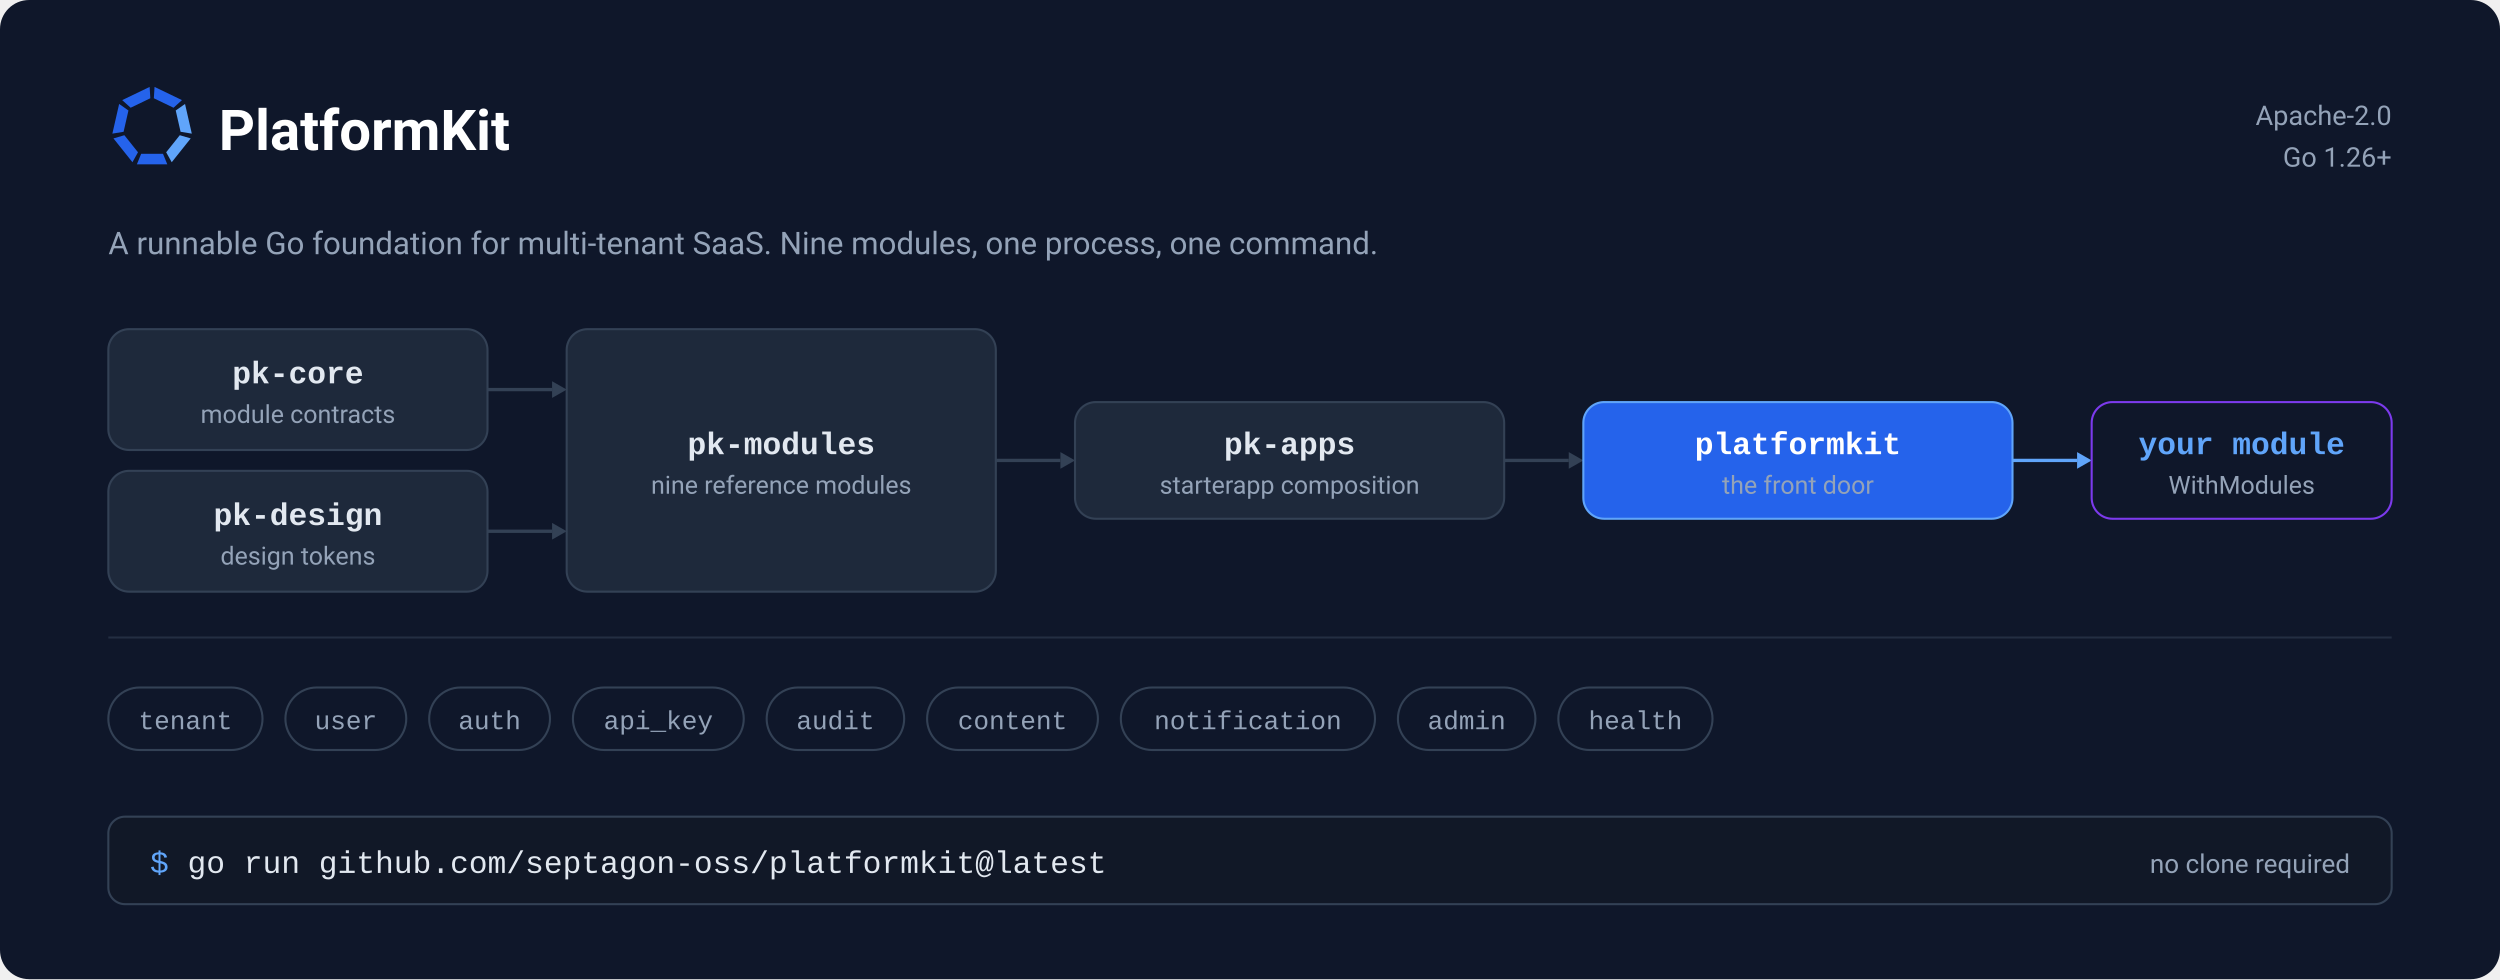
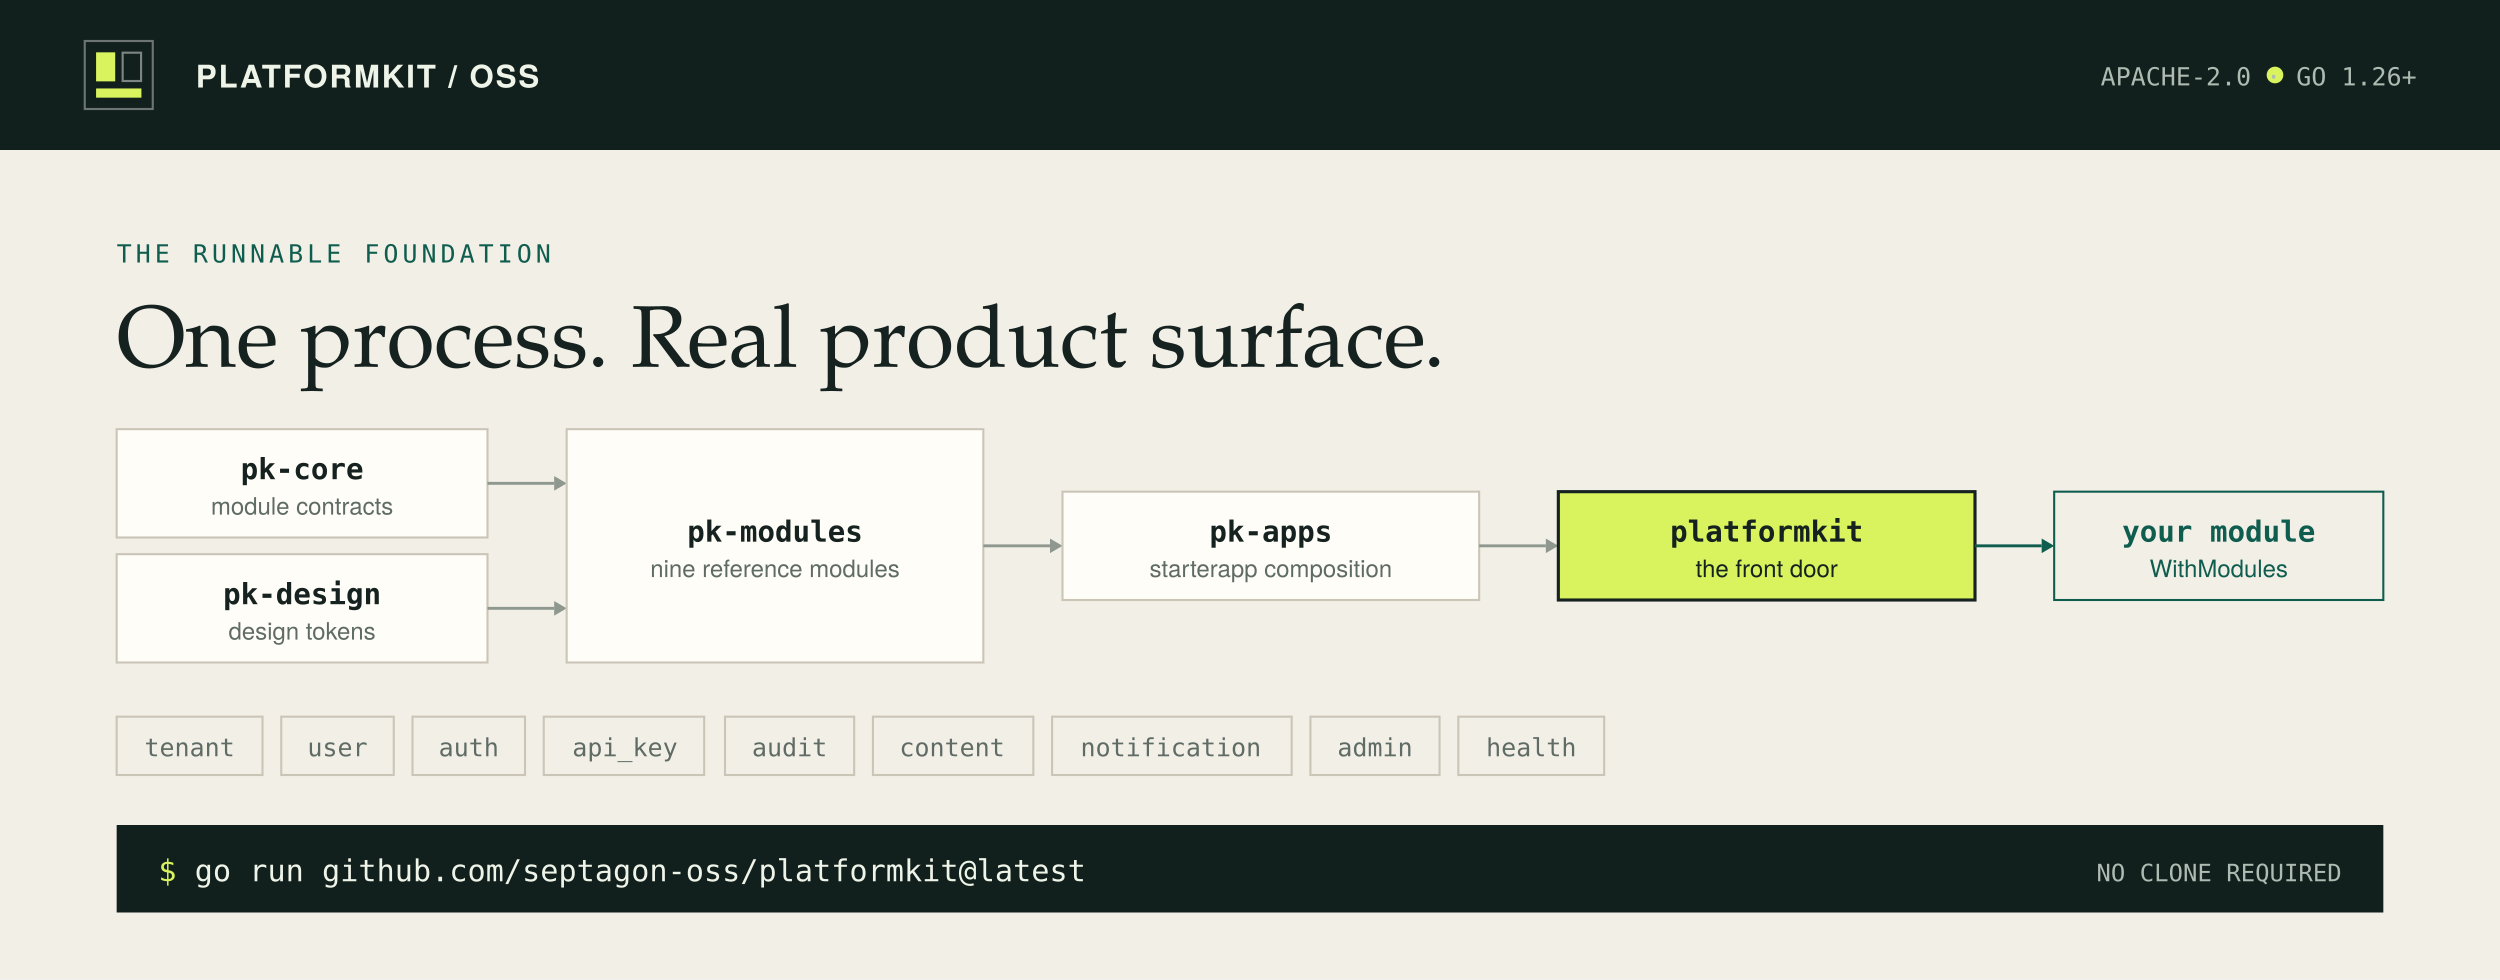
<svg xmlns="http://www.w3.org/2000/svg" viewBox="0 0 1200 470" width="1200" height="470" role="img" aria-label="PlatformKit dependency graph: pk-core contracts and pk-design tokens feed nine reference modules, which pk-apps composes into the starter that the platformkit front door runs; your own module joins through WithModules">
-   <rect width="1200" height="470" rx="14" fill="#0f172a" />
-   <g transform="translate(52,40) scale(0.42)">
-     <path d="M 52.81,4.09 L 84.15,19.18 L 74.50,27.89 L 52.01,17.06 Z" fill="#2563eb" />
-     <path d="M 87.65,23.57 L 95.39,57.48 L 82.56,55.37 L 77.01,31.04 Z" fill="#60a5fa" />
-     <path d="M 94.14,62.95 L 72.45,90.15 L 66.11,78.80 L 81.66,59.29 Z" fill="#60a5fa" />
-     <path d="M 67.39,92.59 L 32.61,92.59 L 37.52,80.55 L 62.48,80.55 Z" fill="#2563eb" />
-     <path d="M 27.55,90.15 L 5.86,62.95 L 18.34,59.29 L 33.89,78.80 Z" fill="#2563eb" />
-     <path d="M 4.61,57.48 L 12.35,23.57 L 22.99,31.04 L 17.44,55.37 Z" fill="#2563eb" />
-     <path d="M 15.85,19.18 L 47.19,4.09 L 47.99,17.06 L 25.50,27.89 Z" fill="#2563eb" />
+   <rect width="1200" height="470" fill="#f2efe7" />
+   <rect width="1200" height="72" fill="#12201d" />
+   <g transform="translate(40,19) scale(0.34)">
+     <rect x="2" y="2" width="96" height="96" fill="none" stroke="rgba(255,255,255,.38)" stroke-width="3" />
+     <rect x="18" y="18" width="27" height="41" fill="#d8f35d" />
+     <rect x="55.5" y="18.5" width="26" height="40" fill="none" stroke="rgba(255,255,255,.45)" stroke-width="3" />
+     <rect x="18" y="69" width="64" height="13" fill="#d8f35d" />
  </g>
-   <text x="105" y="72" font-family="ui-sans-serif,-apple-system,'Segoe UI',Roboto,Helvetica,Arial,sans-serif" font-size="27" font-weight="700" fill="#ffffff">PlatformKit</text>
-   <text x="1148" y="60" text-anchor="end" font-family="ui-sans-serif,-apple-system,'Segoe UI',Roboto,Helvetica,Arial,sans-serif" font-size="13" fill="#94a3b8">Apache-2.0</text>
-   <text x="1148" y="80" text-anchor="end" font-family="ui-sans-serif,-apple-system,'Segoe UI',Roboto,Helvetica,Arial,sans-serif" font-size="13" fill="#94a3b8">Go 1.26+</text>
-   <text x="52" y="122" font-family="ui-sans-serif,-apple-system,'Segoe UI',Roboto,Helvetica,Arial,sans-serif" font-size="15" fill="#94a3b8">A runnable Go foundation for multi-tenant SaaS. Nine modules, one process, one command.</text>
-   <rect x="52" y="158" width="182" height="58" rx="10" fill="#1e293b" stroke="#334155" />
-   <text x="143.0" y="184" text-anchor="middle" font-family="ui-monospace,SFMono-Regular,Menlo,Consolas,'Liberation Mono',monospace" font-size="15" font-weight="600" fill="#e2e8f0">pk-core</text>
-   <text x="143.0" y="203" text-anchor="middle" font-family="ui-sans-serif,-apple-system,'Segoe UI',Roboto,Helvetica,Arial,sans-serif" font-size="12" fill="#94a3b8">module contracts</text>
-   <rect x="52" y="226" width="182" height="58" rx="10" fill="#1e293b" stroke="#334155" />
-   <text x="143.0" y="252" text-anchor="middle" font-family="ui-monospace,SFMono-Regular,Menlo,Consolas,'Liberation Mono',monospace" font-size="15" font-weight="600" fill="#e2e8f0">pk-design</text>
-   <text x="143.0" y="271" text-anchor="middle" font-family="ui-sans-serif,-apple-system,'Segoe UI',Roboto,Helvetica,Arial,sans-serif" font-size="12" fill="#94a3b8">design tokens</text>
-   <path d="M 234 187 L 265 187" stroke="#334155" stroke-width="1.6" fill="none" />
-   <path d="M 265 183 L 272 187 L 265 191 Z" fill="#334155" />
-   <path d="M 234 255 L 265 255" stroke="#334155" stroke-width="1.6" fill="none" />
-   <path d="M 265 251 L 272 255 L 265 259 Z" fill="#334155" />
-   <rect x="272" y="158" width="206" height="126" rx="10" fill="#1e293b" stroke="#334155" />
-   <text x="375.0" y="218" text-anchor="middle" font-family="ui-monospace,SFMono-Regular,Menlo,Consolas,'Liberation Mono',monospace" font-size="15" font-weight="600" fill="#e2e8f0">pk-modules</text>
-   <text x="375.0" y="237" text-anchor="middle" font-family="ui-sans-serif,-apple-system,'Segoe UI',Roboto,Helvetica,Arial,sans-serif" font-size="12" fill="#94a3b8">nine reference modules</text>
-   <path d="M 478 221 L 509 221" stroke="#334155" stroke-width="1.6" fill="none" />
-   <path d="M 509 217 L 516 221 L 509 225 Z" fill="#334155" />
-   <rect x="516" y="193" width="206" height="56" rx="10" fill="#1e293b" stroke="#334155" />
-   <text x="619.0" y="218" text-anchor="middle" font-family="ui-monospace,SFMono-Regular,Menlo,Consolas,'Liberation Mono',monospace" font-size="15" font-weight="600" fill="#e2e8f0">pk-apps</text>
-   <text x="619.0" y="237" text-anchor="middle" font-family="ui-sans-serif,-apple-system,'Segoe UI',Roboto,Helvetica,Arial,sans-serif" font-size="12" fill="#94a3b8">starterapp composition</text>
-   <path d="M 722 221 L 753 221" stroke="#334155" stroke-width="1.6" fill="none" />
-   <path d="M 753 217 L 760 221 L 753 225 Z" fill="#334155" />
-   <rect x="760" y="193" width="206" height="56" rx="10" fill="#2563eb" stroke="#60a5fa" />
-   <text x="863.0" y="218" text-anchor="middle" font-family="ui-monospace,SFMono-Regular,Menlo,Consolas,'Liberation Mono',monospace" font-size="15" font-weight="600" fill="#ffffff">platformkit</text>
-   <text x="863.0" y="237" text-anchor="middle" font-family="ui-sans-serif,-apple-system,'Segoe UI',Roboto,Helvetica,Arial,sans-serif" font-size="12" fill="#94a3b8">the front door</text>
-   <path d="M 966 221 L 997 221" stroke="#60a5fa" stroke-width="1.6" fill="none" />
-   <path d="M 997 217 L 1004 221 L 997 225 Z" fill="#60a5fa" />
-   <rect x="1004" y="193" width="144" height="56" rx="10" fill="none" stroke="#7c3aed" />
-   <text x="1076.0" y="218" text-anchor="middle" font-family="ui-monospace,SFMono-Regular,Menlo,Consolas,'Liberation Mono',monospace" font-size="15" font-weight="600" fill="#60a5fa">your module</text>
-   <text x="1076.0" y="237" text-anchor="middle" font-family="ui-sans-serif,-apple-system,'Segoe UI',Roboto,Helvetica,Arial,sans-serif" font-size="12" fill="#94a3b8">WithModules</text>
-   <path d="M 52 306 L 1148 306" stroke="#334155" stroke-width="1" opacity="0.55" />
-   <rect x="52" y="330" width="74" height="30" rx="15" fill="none" stroke="#334155" />
-   <text x="89" y="350" text-anchor="middle" font-family="ui-monospace,SFMono-Regular,Menlo,Consolas,'Liberation Mono',monospace" font-size="12.5" fill="#94a3b8">tenant</text>
-   <rect x="137" y="330" width="58" height="30" rx="15" fill="none" stroke="#334155" />
-   <text x="166" y="350" text-anchor="middle" font-family="ui-monospace,SFMono-Regular,Menlo,Consolas,'Liberation Mono',monospace" font-size="12.5" fill="#94a3b8">user</text>
-   <rect x="206" y="330" width="58" height="30" rx="15" fill="none" stroke="#334155" />
-   <text x="235" y="350" text-anchor="middle" font-family="ui-monospace,SFMono-Regular,Menlo,Consolas,'Liberation Mono',monospace" font-size="12.5" fill="#94a3b8">auth</text>
-   <rect x="275" y="330" width="82" height="30" rx="15" fill="none" stroke="#334155" />
-   <text x="316" y="350" text-anchor="middle" font-family="ui-monospace,SFMono-Regular,Menlo,Consolas,'Liberation Mono',monospace" font-size="12.5" fill="#94a3b8">api_key</text>
-   <rect x="368" y="330" width="66" height="30" rx="15" fill="none" stroke="#334155" />
-   <text x="401" y="350" text-anchor="middle" font-family="ui-monospace,SFMono-Regular,Menlo,Consolas,'Liberation Mono',monospace" font-size="12.5" fill="#94a3b8">audit</text>
-   <rect x="445" y="330" width="82" height="30" rx="15" fill="none" stroke="#334155" />
-   <text x="486" y="350" text-anchor="middle" font-family="ui-monospace,SFMono-Regular,Menlo,Consolas,'Liberation Mono',monospace" font-size="12.5" fill="#94a3b8">content</text>
-   <rect x="538" y="330" width="122" height="30" rx="15" fill="none" stroke="#334155" />
-   <text x="599" y="350" text-anchor="middle" font-family="ui-monospace,SFMono-Regular,Menlo,Consolas,'Liberation Mono',monospace" font-size="12.5" fill="#94a3b8">notification</text>
-   <rect x="671" y="330" width="66" height="30" rx="15" fill="none" stroke="#334155" />
-   <text x="704" y="350" text-anchor="middle" font-family="ui-monospace,SFMono-Regular,Menlo,Consolas,'Liberation Mono',monospace" font-size="12.5" fill="#94a3b8">admin</text>
-   <rect x="748" y="330" width="74" height="30" rx="15" fill="none" stroke="#334155" />
-   <text x="785" y="350" text-anchor="middle" font-family="ui-monospace,SFMono-Regular,Menlo,Consolas,'Liberation Mono',monospace" font-size="12.5" fill="#94a3b8">health</text>
-   <rect x="52" y="392" width="1096" height="42" rx="8" fill="#111827" stroke="#334155" />
-   <text x="72" y="419" font-family="ui-monospace,SFMono-Regular,Menlo,Consolas,'Liberation Mono',monospace" font-size="15" fill="#60a5fa">$ <tspan fill="#e2e8f0">go run github.com/septagon-oss/platformkit@latest</tspan>
+   <text x="94" y="42" font-family="'IBM Plex Sans',Aptos,'Helvetica Neue',sans-serif" font-size="15" font-weight="700" letter-spacing="0.06em" fill="#eff4e9">PLATFORMKIT / OSS</text>
+   <circle cx="1092" cy="36" r="4" fill="#d8f35d" />
+   <text x="1160" y="41" text-anchor="end" font-family="'IBM Plex Mono','SFMono-Regular',Consolas,monospace" font-size="12" fill="#aebbb2">APACHE-2.0 · GO 1.26+</text>
+   <text x="56" y="126" font-family="'IBM Plex Mono','SFMono-Regular',Consolas,monospace" font-size="12" letter-spacing="0.16em" fill="#0f5d4e">THE RUNNABLE FOUNDATION</text>
+   <text x="56" y="176" font-family="'Iowan Old Style','Palatino Linotype',Palatino,Georgia,serif" font-size="42" fill="#15221f">One process. Real product surface.</text>
+   <rect x="56" y="206" width="178" height="52" fill="#fffdf7" stroke="#cbc5b8" stroke-width="1" />
+   <text x="145.0" y="230" text-anchor="middle" font-family="'IBM Plex Mono','SFMono-Regular',Consolas,monospace" font-size="14" font-weight="600" fill="#15221f">pk-core</text>
+   <text x="145.0" y="247" text-anchor="middle" font-family="'IBM Plex Sans',Aptos,'Helvetica Neue',sans-serif" font-size="11.5" fill="#5f6b65">module contracts</text>
+   <rect x="56" y="266" width="178" height="52" fill="#fffdf7" stroke="#cbc5b8" stroke-width="1" />
+   <text x="145.0" y="290" text-anchor="middle" font-family="'IBM Plex Mono','SFMono-Regular',Consolas,monospace" font-size="14" font-weight="600" fill="#15221f">pk-design</text>
+   <text x="145.0" y="307" text-anchor="middle" font-family="'IBM Plex Sans',Aptos,'Helvetica Neue',sans-serif" font-size="11.5" fill="#5f6b65">design tokens</text>
+   <path d="M 234 232 L 266 232" stroke="#8f988f" stroke-width="1.4" fill="none" />
+   <path d="M 266 228.5 L 272 232 L 266 235.5 Z" fill="#8f988f" />
+   <path d="M 234 292 L 266 292" stroke="#8f988f" stroke-width="1.4" fill="none" />
+   <path d="M 266 288.5 L 272 292 L 266 295.5 Z" fill="#8f988f" />
+   <rect x="272" y="206" width="200" height="112" fill="#fffdf7" stroke="#cbc5b8" stroke-width="1" />
+   <text x="372.0" y="260" text-anchor="middle" font-family="'IBM Plex Mono','SFMono-Regular',Consolas,monospace" font-size="14" font-weight="600" fill="#15221f">pk-modules</text>
+   <text x="372.0" y="277" text-anchor="middle" font-family="'IBM Plex Sans',Aptos,'Helvetica Neue',sans-serif" font-size="11.5" fill="#5f6b65">nine reference modules</text>
+   <path d="M 472 262 L 504 262" stroke="#8f988f" stroke-width="1.4" fill="none" />
+   <path d="M 504 258.5 L 510 262 L 504 265.5 Z" fill="#8f988f" />
+   <rect x="510" y="236" width="200" height="52" fill="#fffdf7" stroke="#cbc5b8" stroke-width="1" />
+   <text x="610.0" y="260" text-anchor="middle" font-family="'IBM Plex Mono','SFMono-Regular',Consolas,monospace" font-size="14" font-weight="600" fill="#15221f">pk-apps</text>
+   <text x="610.0" y="277" text-anchor="middle" font-family="'IBM Plex Sans',Aptos,'Helvetica Neue',sans-serif" font-size="11.5" fill="#5f6b65">starterapp composition</text>
+   <path d="M 710 262 L 742 262" stroke="#8f988f" stroke-width="1.4" fill="none" />
+   <path d="M 742 258.5 L 748 262 L 742 265.5 Z" fill="#8f988f" />
+   <rect x="748" y="236" width="200" height="52" fill="#d8f35d" stroke="#15221f" stroke-width="1.5" />
+   <text x="848.0" y="260" text-anchor="middle" font-family="'IBM Plex Mono','SFMono-Regular',Consolas,monospace" font-size="14" font-weight="600" fill="#15221f">platformkit</text>
+   <text x="848.0" y="277" text-anchor="middle" font-family="'IBM Plex Sans',Aptos,'Helvetica Neue',sans-serif" font-size="11.5" fill="#15221f">the front door</text>
+   <path d="M 948 262 L 980 262" stroke="#0f5d4e" stroke-width="1.4" fill="none" />
+   <path d="M 980 258.5 L 986 262 L 980 265.5 Z" fill="#0f5d4e" />
+   <rect x="986" y="236" width="158" height="52" fill="none" stroke="#0f5d4e" stroke-width="1" />
+   <text x="1065.0" y="260" text-anchor="middle" font-family="'IBM Plex Mono','SFMono-Regular',Consolas,monospace" font-size="14" font-weight="600" fill="#0f5d4e">your module</text>
+   <text x="1065.0" y="277" text-anchor="middle" font-family="'IBM Plex Sans',Aptos,'Helvetica Neue',sans-serif" font-size="11.5" fill="#0f5d4e">WithModules</text>
+   <text x="56" y="325" font-family="'IBM Plex Sans',Aptos,'Helvetica Neue',sans-serif" font-size="11.5" fill="#5f6b65" />
+   <rect x="56" y="344" width="70" height="28" fill="none" stroke="#cbc5b8" />
+   <text x="91" y="363" text-anchor="middle" font-family="'IBM Plex Mono','SFMono-Regular',Consolas,monospace" font-size="12" fill="#5f6b65">tenant</text>
+   <rect x="135" y="344" width="54" height="28" fill="none" stroke="#cbc5b8" />
+   <text x="162" y="363" text-anchor="middle" font-family="'IBM Plex Mono','SFMono-Regular',Consolas,monospace" font-size="12" fill="#5f6b65">user</text>
+   <rect x="198" y="344" width="54" height="28" fill="none" stroke="#cbc5b8" />
+   <text x="225" y="363" text-anchor="middle" font-family="'IBM Plex Mono','SFMono-Regular',Consolas,monospace" font-size="12" fill="#5f6b65">auth</text>
+   <rect x="261" y="344" width="77" height="28" fill="none" stroke="#cbc5b8" />
+   <text x="300" y="363" text-anchor="middle" font-family="'IBM Plex Mono','SFMono-Regular',Consolas,monospace" font-size="12" fill="#5f6b65">api_key</text>
+   <rect x="348" y="344" width="62" height="28" fill="none" stroke="#cbc5b8" />
+   <text x="379" y="363" text-anchor="middle" font-family="'IBM Plex Mono','SFMono-Regular',Consolas,monospace" font-size="12" fill="#5f6b65">audit</text>
+   <rect x="419" y="344" width="77" height="28" fill="none" stroke="#cbc5b8" />
+   <text x="457" y="363" text-anchor="middle" font-family="'IBM Plex Mono','SFMono-Regular',Consolas,monospace" font-size="12" fill="#5f6b65">content</text>
+   <rect x="505" y="344" width="115" height="28" fill="none" stroke="#cbc5b8" />
+   <text x="562" y="363" text-anchor="middle" font-family="'IBM Plex Mono','SFMono-Regular',Consolas,monospace" font-size="12" fill="#5f6b65">notification</text>
+   <rect x="629" y="344" width="62" height="28" fill="none" stroke="#cbc5b8" />
+   <text x="660" y="363" text-anchor="middle" font-family="'IBM Plex Mono','SFMono-Regular',Consolas,monospace" font-size="12" fill="#5f6b65">admin</text>
+   <rect x="700" y="344" width="70" height="28" fill="none" stroke="#cbc5b8" />
+   <text x="735" y="363" text-anchor="middle" font-family="'IBM Plex Mono','SFMono-Regular',Consolas,monospace" font-size="12" fill="#5f6b65">health</text>
+   <rect x="56" y="396" width="1088" height="42" fill="#12201d" />
+   <text x="76" y="423" font-family="'IBM Plex Mono','SFMono-Regular',Consolas,monospace" font-size="14.5" fill="#d8f35d">$ <tspan fill="#eff4e9">go run github.com/septagon-oss/platformkit@latest</tspan>
  </text>
-   <text x="1128" y="419" text-anchor="end" font-family="ui-sans-serif,-apple-system,'Segoe UI',Roboto,Helvetica,Arial,sans-serif" font-size="12.5" fill="#94a3b8">no clone required</text>
+   <text x="1124" y="423" text-anchor="end" font-family="'IBM Plex Mono','SFMono-Regular',Consolas,monospace" font-size="11.5" fill="#aebbb2">NO CLONE REQUIRED</text>
</svg>
